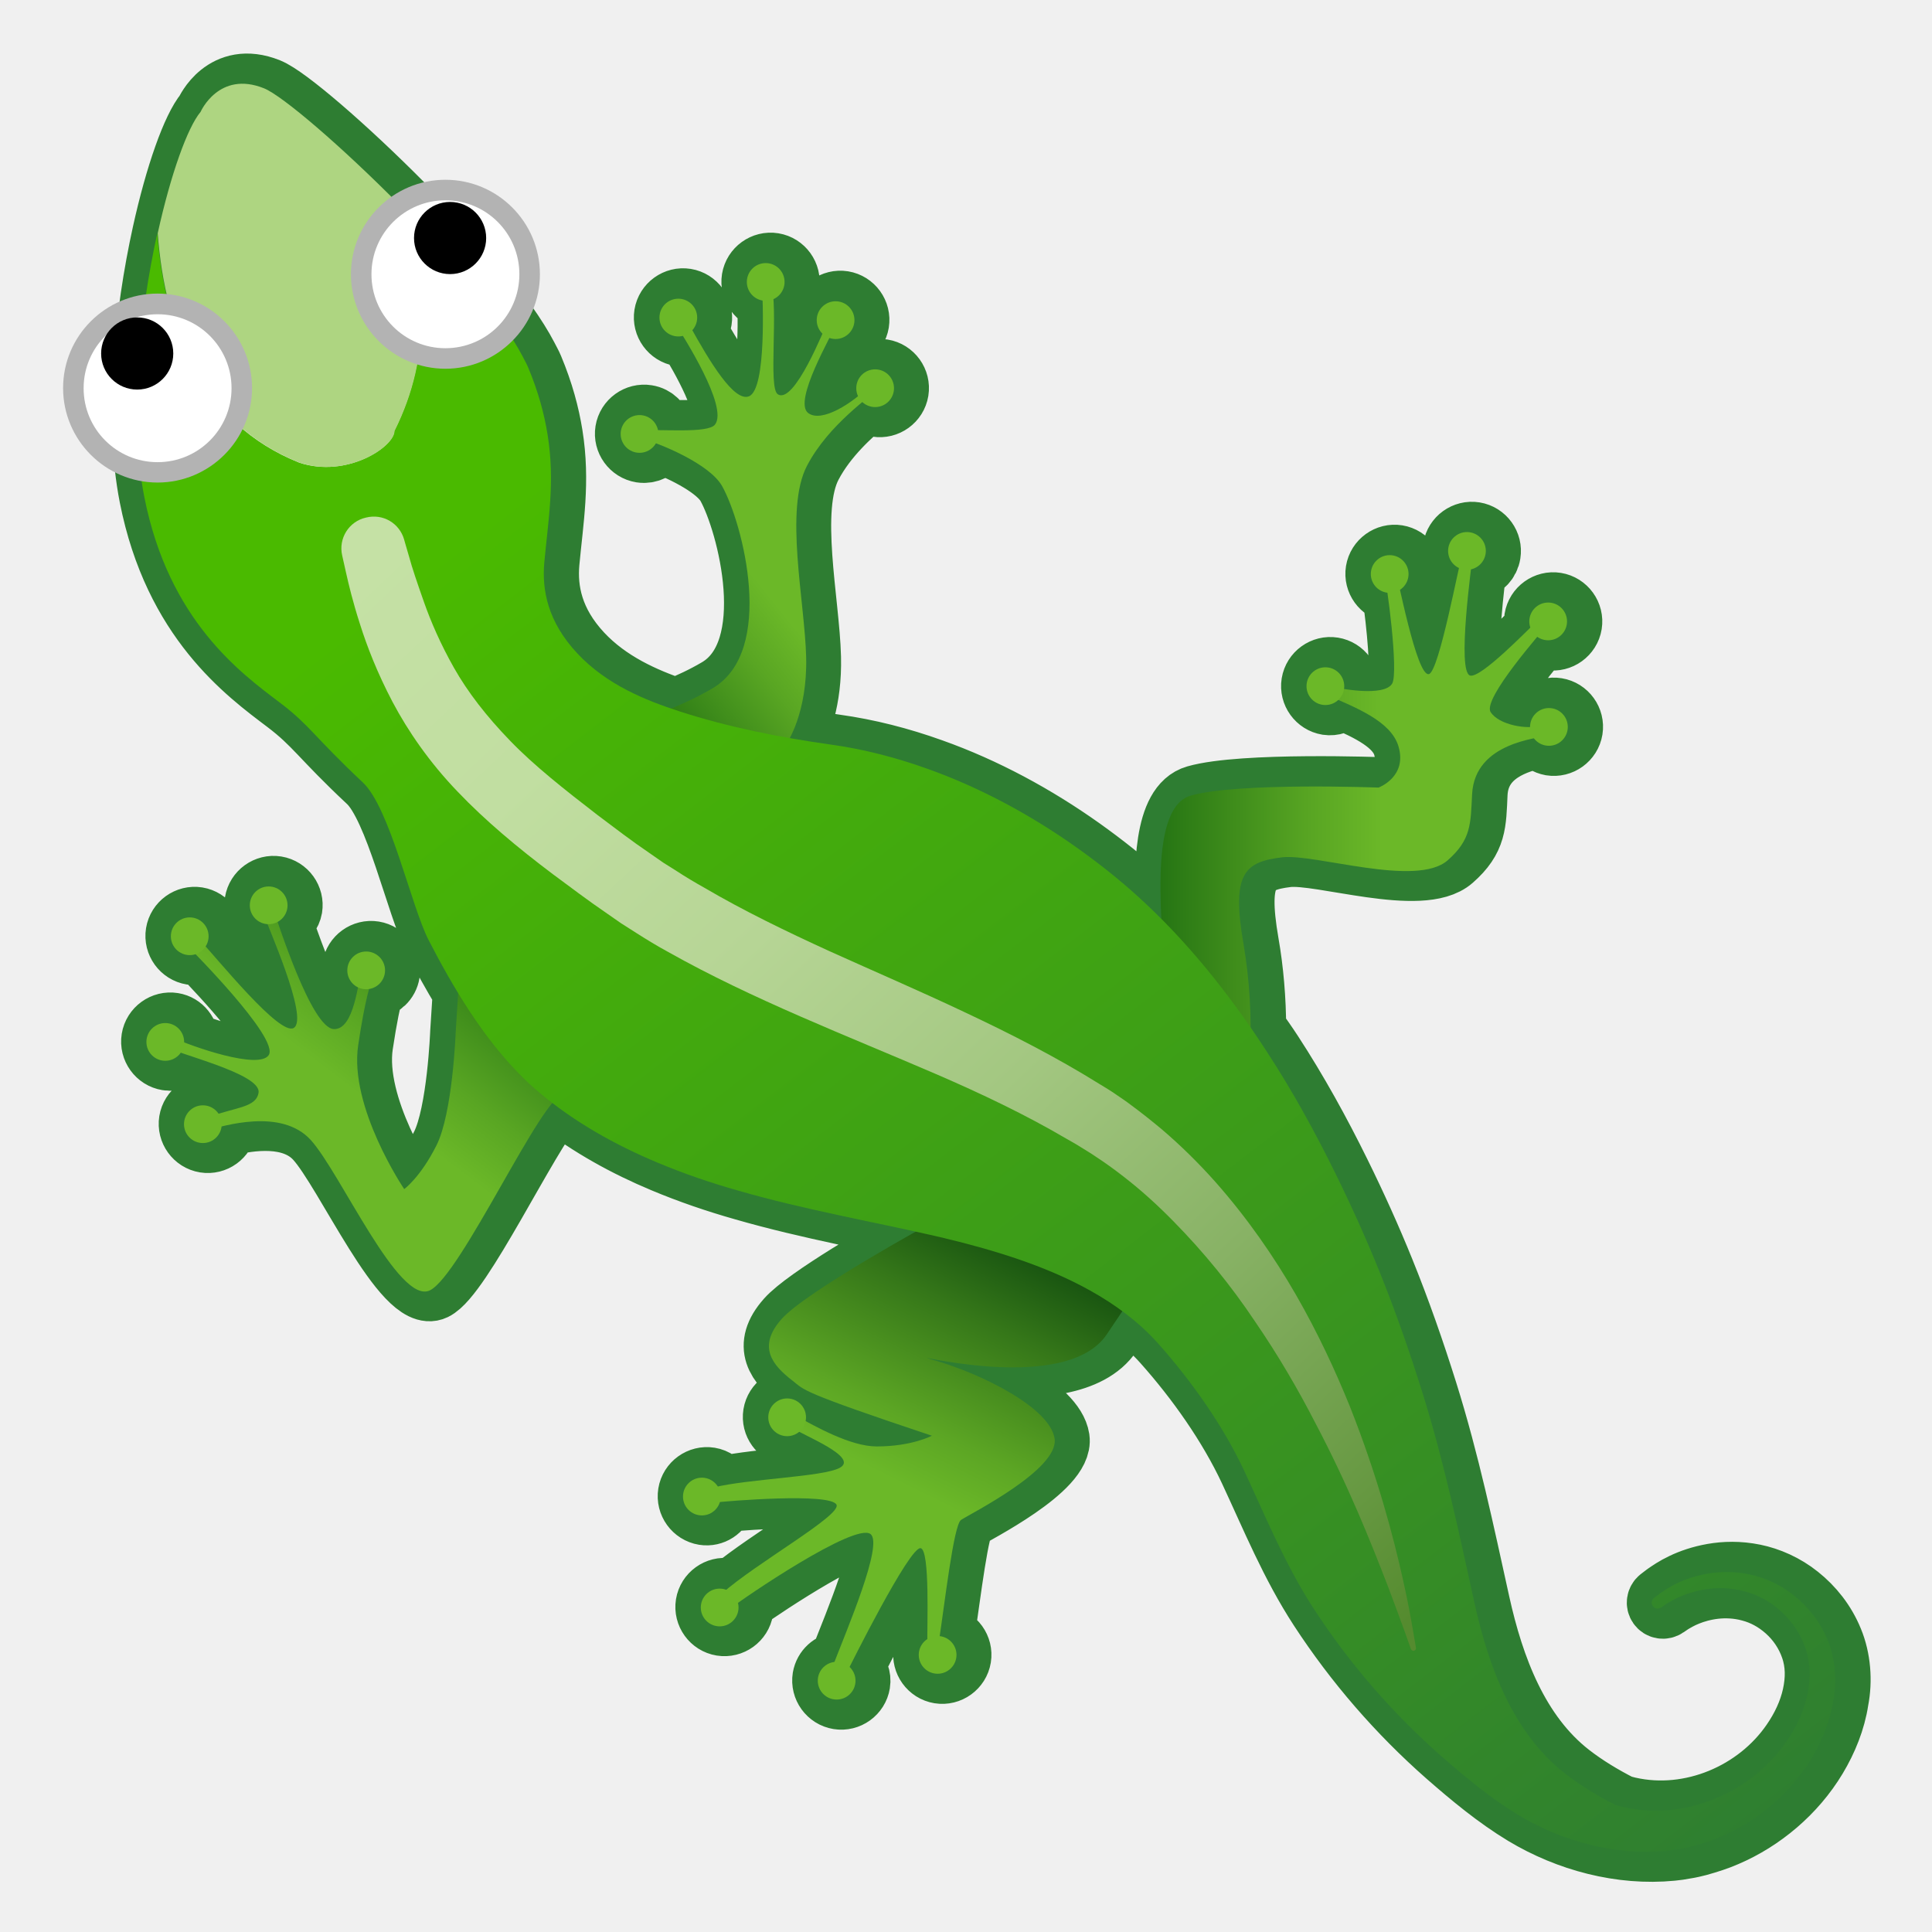
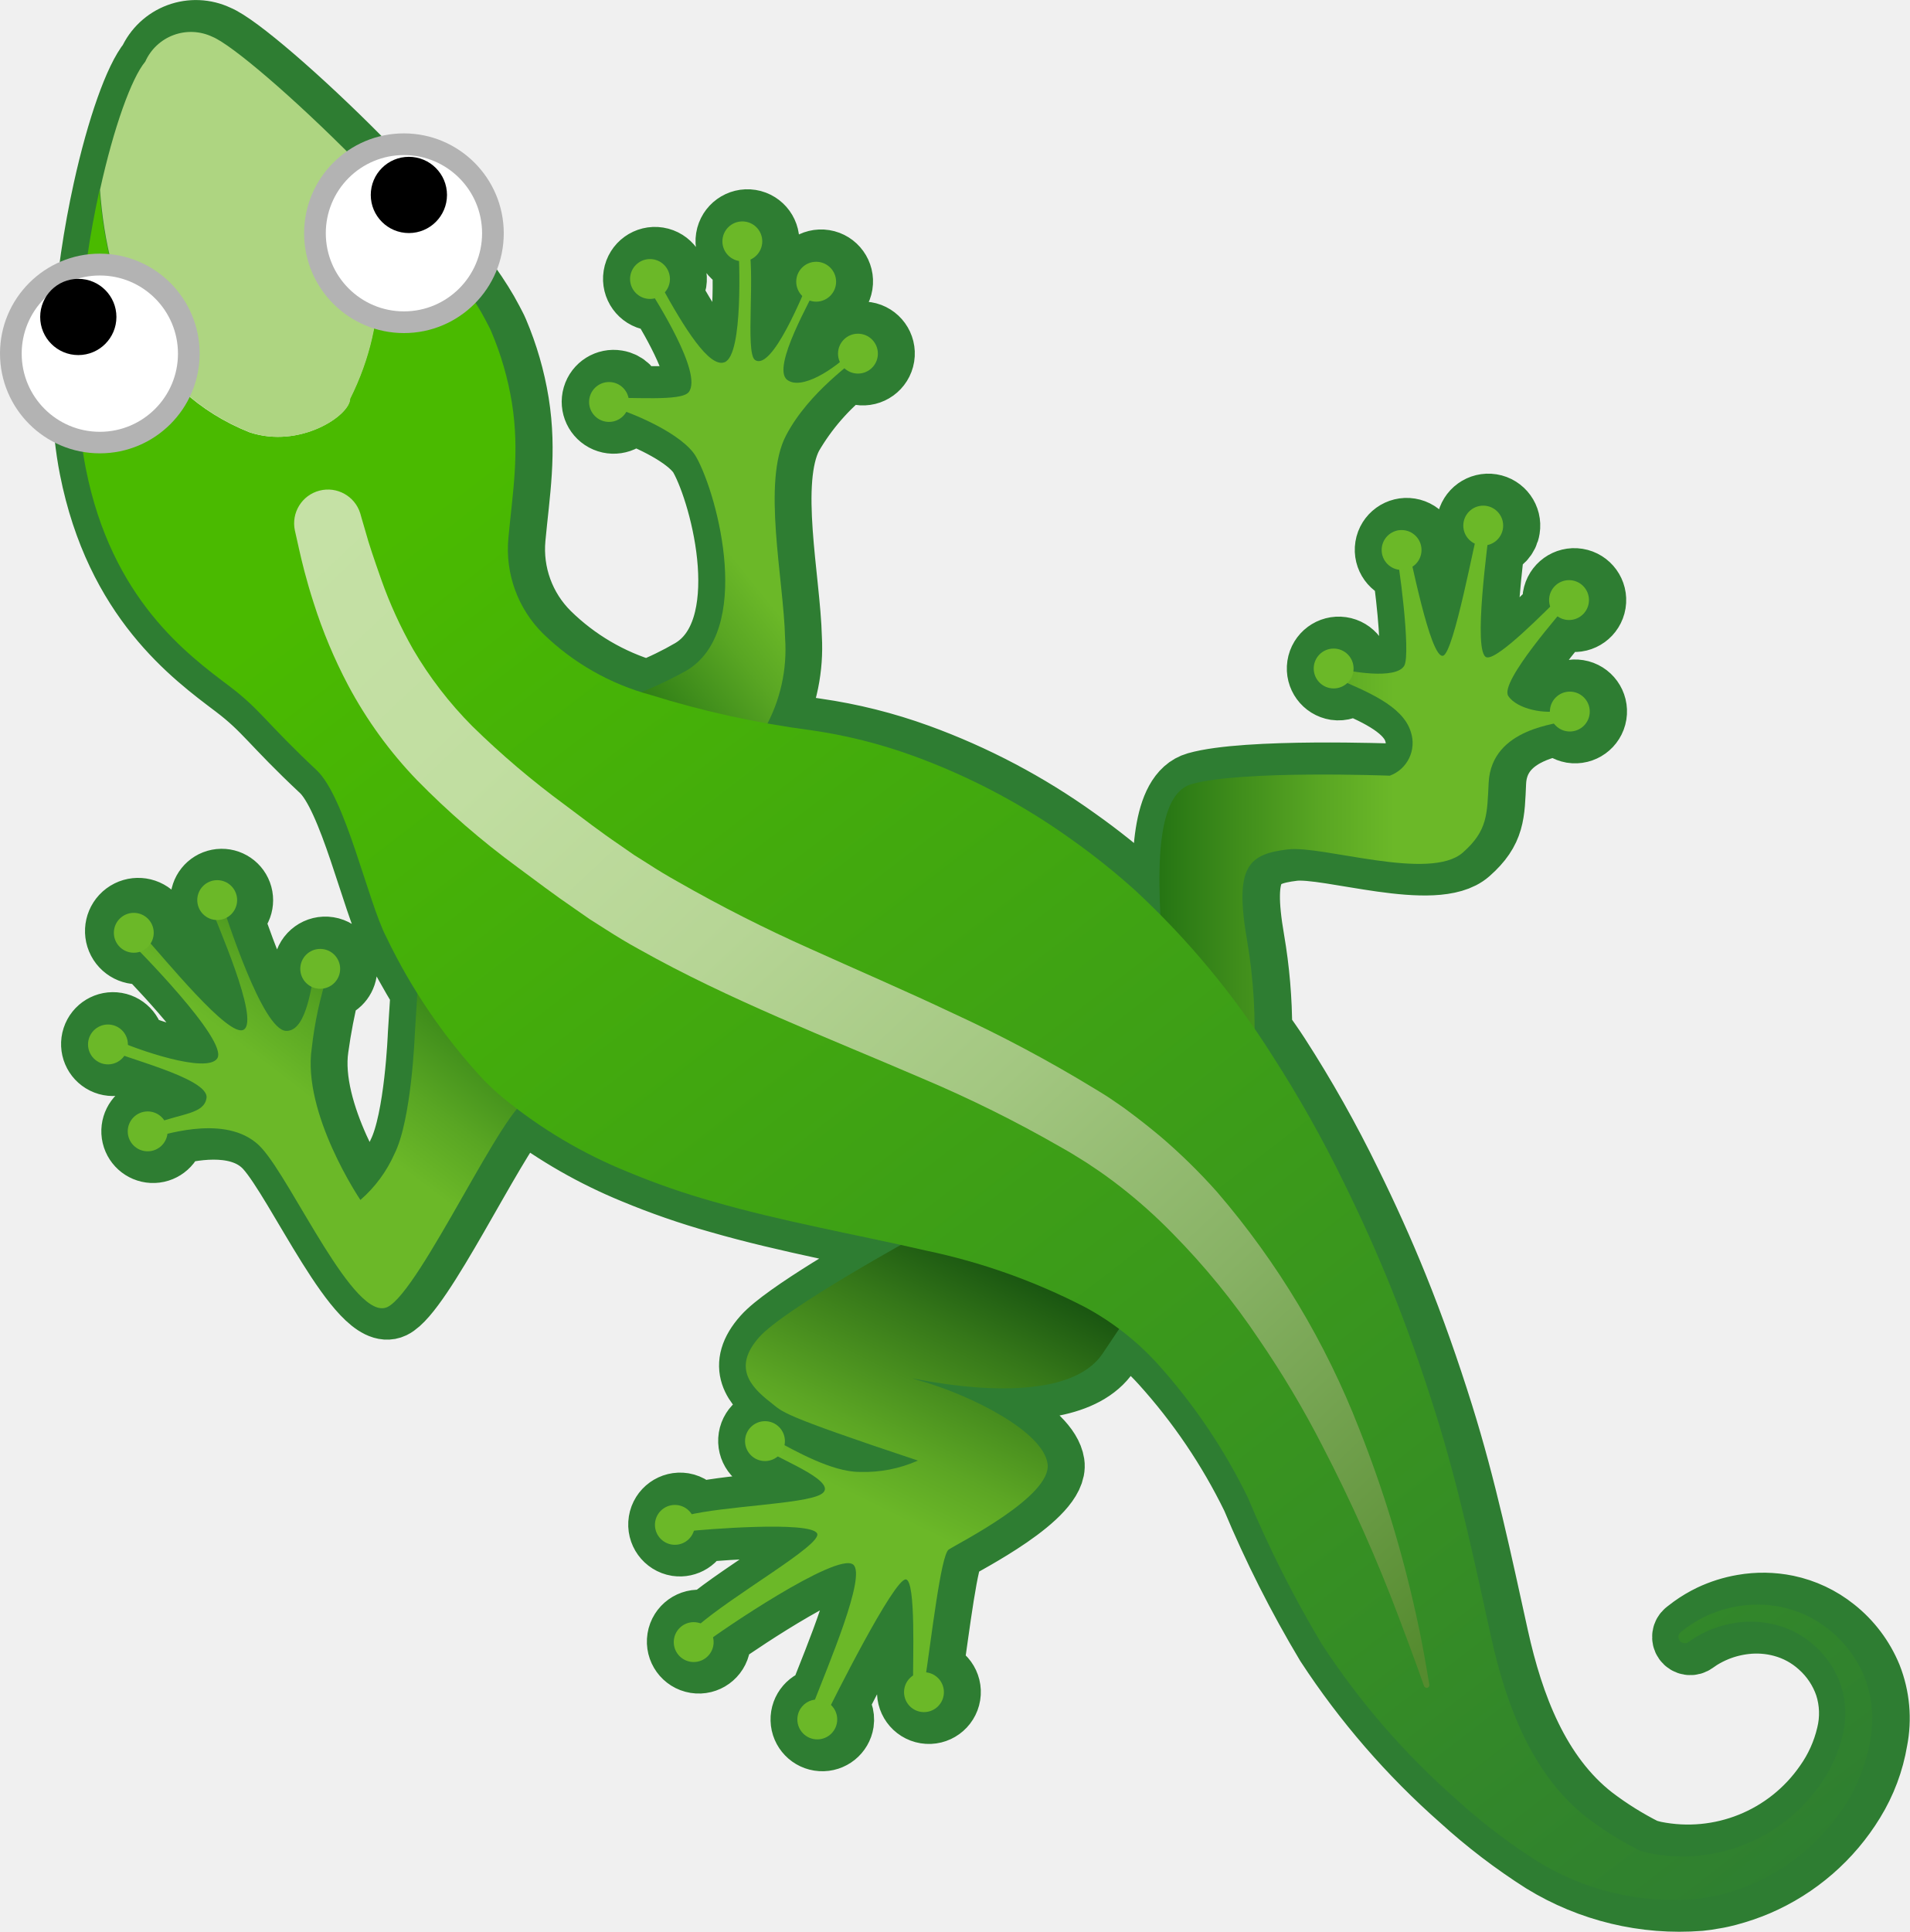
- <svg xmlns="http://www.w3.org/2000/svg" enable-background="new 0 0 128 128" viewBox="0 0 128 128">
-   <path d="m121.44 108.67c-0.5-1.23-1.31-2.23-2.24-2.97-0.92-0.74-1.99-1.2-2.97-1.4-1.03-0.21-1.95-0.18-2.76-0.04-0.8 0.14-1.48 0.38-2 0.63-0.53 0.25-0.9 0.51-1.16 0.69-0.25 0.19-0.38 0.29-0.38 0.29-0.16 0.13-0.2 0.36-0.08 0.53 0.12 0.18 0.37 0.23 0.57 0.09 0 0 0.12-0.08 0.35-0.24 0.24-0.14 0.58-0.35 1.06-0.54 0.47-0.19 1.08-0.37 1.78-0.45s1.52-0.05 2.32 0.17c0.85 0.22 1.66 0.65 2.39 1.3 0.72 0.64 1.32 1.5 1.65 2.48 0.34 0.99 0.35 2.03 0.11 3.12-0.24 1.08-0.72 2.1-1.38 3.06-2.33 3.4-6.71 5.25-10.76 4.34-0.19-0.04-0.38-0.1-0.57-0.15-1.17-0.6-2.29-1.27-3.32-2.07-3.44-2.68-5.07-7.05-6.01-11.3-1.05-4.76-2.01-9.35-3.47-14.01-0.85-2.71-1.79-5.4-2.86-8.04-0.87-2.15-1.85-4.32-2.91-6.47-1.34-2.72-2.82-5.41-4.49-7.97-0.35-0.54-0.73-1.07-1.1-1.6 0-1.89-0.17-3.87-0.48-5.63-0.81-4.68 0.1-5.41 2.56-5.71 2.18-0.26 8.91 2.02 10.97 0.2 1.57-1.38 1.53-2.42 1.62-4.38 0.13-2.69 2.72-3.41 4.07-3.7 0.19 0.25 0.47 0.43 0.8 0.49 0.68 0.11 1.33-0.36 1.44-1.04s-0.36-1.33-1.04-1.44-1.33 0.36-1.44 1.04c-0.01 0.07 0.01 0.13 0.01 0.2-0.96 0.02-2.18-0.33-2.61-0.98-0.44-0.68 1.85-3.5 3.08-4.98 0.15 0.1 0.32 0.18 0.51 0.22 0.68 0.11 1.33-0.36 1.44-1.04s-0.36-1.33-1.04-1.44-1.33 0.36-1.44 1.04c-0.03 0.22 0 0.42 0.07 0.61-1.14 1.13-3.37 3.31-3.98 3.18-0.73-0.16-0.22-4.84 0.05-7.04 0.48-0.11 0.87-0.5 0.95-1.02 0.11-0.68-0.36-1.33-1.04-1.44s-1.33 0.36-1.44 1.04c-0.09 0.57 0.23 1.09 0.73 1.32-0.49 2.21-1.44 6.9-1.99 7.03-0.59 0.15-1.42-3.36-1.93-5.59 0.28-0.19 0.5-0.48 0.55-0.84 0.11-0.68-0.36-1.33-1.04-1.44s-1.33 0.36-1.44 1.04 0.36 1.33 1.04 1.44h0.05c0.3 2.11 0.63 5.44 0.32 6-0.37 0.66-2.04 0.55-3.19 0.37 0.09-0.67-0.36-1.3-1.04-1.41s-1.33 0.36-1.44 1.04 0.36 1.33 1.04 1.44c0.4 0.06 0.77-0.08 1.04-0.34 1.69 0.74 3.55 1.61 3.99 3.07 0.61 2.03-1.32 2.74-1.32 2.74s-9.33-0.36-12.43 0.53c-2.11 0.6-2.12 4.87-1.96 8.21-0.5-0.5-0.99-1.02-1.51-1.49-1.26-1.15-2.63-2.23-4.06-3.25-3.04-2.16-6.41-3.99-9.93-5.24-2.09-0.75-4.23-1.3-6.39-1.6-0.89-0.13-1.8-0.27-2.72-0.43 0.36-0.67 1.15-2.48 1.08-5.35-0.09-3.7-1.46-9.8 0.06-12.69 1-1.91 2.66-3.37 3.68-4.23 0.17 0.16 0.38 0.28 0.63 0.32 0.68 0.11 1.33-0.36 1.44-1.04s-0.36-1.33-1.04-1.44-1.33 0.36-1.44 1.04c-0.04 0.26 0.02 0.5 0.13 0.72-1.12 0.91-2.61 1.68-3.32 1.12-0.8-0.62 0.64-3.47 1.42-4.99 0.06 0.02 0.12 0.06 0.19 0.07 0.68 0.11 1.33-0.36 1.44-1.04s-0.36-1.33-1.04-1.44-1.33 0.36-1.44 1.04c-0.07 0.42 0.1 0.81 0.39 1.09-0.71 1.61-2.11 4.59-2.97 4.04-0.54-0.35-0.13-4.05-0.29-6.33 0.37-0.17 0.66-0.49 0.73-0.92 0.11-0.68-0.36-1.33-1.04-1.44s-1.33 0.36-1.44 1.04 0.36 1.33 1.04 1.44c0.06 1.89 0.05 5.99-0.92 6.35-0.91 0.34-2.37-1.9-3.76-4.41 0.16-0.17 0.28-0.38 0.32-0.62 0.11-0.68-0.36-1.33-1.04-1.44s-1.33 0.36-1.44 1.04 0.36 1.33 1.04 1.44c0.17 0.03 0.34 0.02 0.5-0.02 0.85 1.4 2.89 4.88 2.13 5.87-0.35 0.46-2.24 0.39-3.79 0.37-0.1-0.5-0.49-0.91-1.02-0.99-0.68-0.11-1.33 0.36-1.44 1.04s0.36 1.33 1.04 1.44c0.53 0.08 1.03-0.18 1.28-0.62 1.64 0.62 3.78 1.71 4.41 2.86 1.36 2.45 3.57 10.91-0.64 13.38-0.9 0.53-1.84 0.97-2.74 1.33-2.08-0.71-4.42-1.74-6.21-3.65-1.95-2.09-2.34-4.18-2.18-6 0.26-2.81 0.72-5.37 0.22-8.48-0.22-1.36-0.6-2.81-1.29-4.46-0.09-0.22-0.23-0.46-0.35-0.7-1.42-2.74-4.79-6.62-8.2-10.07-3.85-3.89-7.75-7.23-8.97-7.72-2.99-1.2-4.2 1.56-4.2 1.56-0.87 1.04-1.98 4.14-2.84 8.04-1.18 5.35-1.89 12.22-0.86 17.46 1.62 8.21 6.4 11.68 9.02 13.66 1.94 1.47 2.29 2.29 5.45 5.25 1.81 1.69 3.21 8.21 4.37 10.46 0.59 1.15 1.23 2.31 1.93 3.46l-0.17 2.65s-0.2 5.34-1.27 7.47-2.14 2.9-2.14 2.9-3.66-5.41-3.05-9.52c0.28-1.87 0.53-3.01 0.72-3.74 0.53-0.08 0.97-0.47 1.06-1.03 0.11-0.68-0.36-1.33-1.04-1.44s-1.33 0.36-1.44 1.04c-0.09 0.55 0.21 1.07 0.69 1.3-0.23 1.18-0.63 2.81-1.61 2.78-1.24-0.04-2.98-4.9-3.73-7.1 0.34-0.18 0.6-0.49 0.67-0.89 0.11-0.68-0.36-1.33-1.04-1.44s-1.33 0.36-1.44 1.04 0.36 1.33 1.04 1.44c0.04 0.01 0.07-0.01 0.1 0 0.8 2 2.62 6.42 1.73 6.89-0.83 0.44-4.02-3.34-5.81-5.4 0.09-0.14 0.16-0.3 0.19-0.48 0.11-0.68-0.36-1.33-1.04-1.44s-1.33 0.36-1.44 1.04 0.36 1.33 1.04 1.44c0.2 0.03 0.39 0 0.58-0.06 1.44 1.48 5.46 5.77 4.83 6.69-0.55 0.81-3.68-0.11-5.59-0.85 0.01-0.61-0.41-1.16-1.03-1.26-0.68-0.11-1.33 0.36-1.44 1.04s0.36 1.33 1.04 1.44c0.49 0.08 0.95-0.15 1.22-0.53 1.84 0.63 5.29 1.65 5.14 2.64-0.13 0.89-1.24 0.96-2.64 1.4-0.19-0.28-0.48-0.48-0.83-0.54-0.68-0.11-1.33 0.36-1.44 1.04s0.36 1.33 1.04 1.44 1.33-0.36 1.44-1.04v-0.06c1.56-0.38 4.34-0.82 5.9 0.9 1.96 2.15 5.83 10.96 7.89 9.96 1.8-0.87 6.14-10.1 8.14-12.44 2.13 1.64 4.49 2.95 6.98 3.99 1.74 0.73 3.53 1.34 5.33 1.85 2.18 0.63 4.4 1.14 6.62 1.62 1.62 0.36 3.36 0.7 5.13 1.1-2.26 1.27-7.62 4.36-8.89 5.79-1.63 1.83-0.61 3.05 0.71 4.07 0.83 0.64 0.37 0.7 9.25 3.66 0 0-1.32 0.71-3.66 0.71-1.51 0-3.45-1-4.72-1.68 0-0.02 0.01-0.03 0.02-0.05 0.11-0.68-0.36-1.33-1.04-1.44s-1.33 0.36-1.44 1.04 0.36 1.33 1.04 1.44c0.37 0.06 0.73-0.06 1-0.29 1.28 0.66 3.83 1.79 2.7 2.4-1.07 0.57-5.65 0.71-8.09 1.24-0.19-0.3-0.48-0.52-0.85-0.58-0.68-0.11-1.33 0.36-1.44 1.04s0.36 1.33 1.04 1.44c0.62 0.1 1.19-0.29 1.37-0.87 1.59-0.15 7.39-0.57 7.76 0.17 0.34 0.67-4.9 3.63-7.32 5.65-0.08-0.03-0.15-0.07-0.24-0.09-0.68-0.11-1.33 0.36-1.44 1.04s0.36 1.33 1.04 1.44 1.33-0.36 1.44-1.04c0.03-0.17 0.02-0.34-0.02-0.49 1.65-1.18 7.87-5.3 8.79-4.56 0.82 0.65-1.35 5.78-2.41 8.49-0.54 0.06-1 0.46-1.1 1.03-0.11 0.68 0.36 1.33 1.04 1.44s1.33-0.36 1.44-1.04c0.07-0.42-0.1-0.81-0.39-1.09 0.94-1.89 4.07-7.99 4.71-7.89 0.59 0.09 0.45 4.46 0.45 6.03-0.29 0.19-0.5 0.48-0.56 0.84-0.11 0.68 0.36 1.33 1.04 1.44s1.33-0.36 1.44-1.04-0.36-1.33-1.04-1.44h-0.06c0.42-2.85 0.96-7.39 1.42-7.7 0.61-0.41 6.51-3.35 6.2-5.39-0.31-2.03-4.78-4.27-7.93-5.18s8.54 2.54 11.39-1.73c0.39-0.58 0.72-1.08 1.03-1.53 0.86 0.63 1.67 1.33 2.38 2.13 2.21 2.48 4.31 5.45 5.71 8.44 1.47 3.15 2.73 6.26 4.64 9.19 2.35 3.6 5.19 6.88 8.42 9.72 1.6 1.4 3.3 2.81 5.12 3.91 2.91 1.75 6.43 2.69 9.82 2.36 0.3-0.03 0.6-0.07 0.9-0.13l0.23-0.04 0.24-0.05 0.41-0.1c0.64-0.18 1.25-0.37 1.84-0.63 2.38-1.02 4.57-2.84 5.98-5.19 0.69-1.15 1.23-2.47 1.43-3.81 0.26-1.32 0.14-2.78-0.36-3.99z" fill="none" stroke="#2E7D32" stroke-linecap="round" stroke-linejoin="round" stroke-miterlimit="10" stroke-width="4" />
-   <linearGradient id="f" x1="40.148" x2="53.488" y1="45.052" y2="27.086" gradientTransform="matrix(.9678 .2516 -.2516 .9678 9.5619 -9.5258)" gradientUnits="userSpaceOnUse">
-     <stop stop-color="#13630F" offset="0" />
-     <stop stop-color="#2A7915" offset=".139" />
-     <stop stop-color="#59A623" offset=".457" />
-     <stop stop-color="#6BB828" offset=".616" />
-   </linearGradient>
-   <path d="m44.91 21.7c0.3 0.52 3.37 5.25 2.46 6.43-0.47 0.61-3.62 0.28-5.12 0.39-0.25 0.02-0.29 0.38-0.04 0.44 1.53 0.4 4.83 1.79 5.64 3.26 1.36 2.45 3.57 10.91-0.64 13.38-4.21 2.48-9.08 3-9.08 3l-0.87 3.76 7.16 1.13 7.73-4.29s1.35-1.96 1.26-5.66-1.46-9.8 0.06-12.69c1.46-2.79 4.33-4.63 4.55-5.01 0.22-0.37-0.2-0.51-0.41-0.28-1.08 1.12-3.18 2.49-4.07 1.8-1.01-0.78 1.59-5.18 1.85-5.87s-0.19-0.96-0.49-0.32-2.28 5.66-3.37 4.95c-0.65-0.42 0.07-5.64-0.46-7.48-0.29-1.02-0.61-0.18-0.58 0.36s0.33 6.82-0.88 7.26c-0.96 0.36-2.52-2.15-3.98-4.81-0.62-1.14-1.27-0.73-0.72 0.25z" fill="url(#f)" />
-   <linearGradient id="e" x1="32.072" x2="16.12" y1="58.506" y2="79.371" gradientUnits="userSpaceOnUse">
-     <stop stop-color="#13630F" offset="0" />
-     <stop stop-color="#2A7915" offset=".139" />
-     <stop stop-color="#59A623" offset=".457" />
-     <stop stop-color="#6BB828" offset=".616" />
-   </linearGradient>
-   <path d="m30.19 68.41s-0.2 5.34-1.27 7.47-2.14 2.9-2.14 2.9-3.66-5.41-3.05-9.52c0.45-3.06 0.83-4.17 1.03-4.74 0.19-0.58-0.57-0.8-0.8-0.19-0.24 0.61-0.47 3.9-1.84 3.85-1.5-0.05-3.76-7.24-4.06-8.08s-0.92-0.57-0.68 0.23 3.15 7.2 2.07 7.78c-0.94 0.5-4.91-4.43-6.45-6.11-0.47-0.52-1.3-0.18-0.54 0.71 0 0 6.1 6.09 5.34 7.2-0.66 0.96-5-0.53-6.56-1.25-0.51-0.24-0.95 0.15-0.32 0.64 0.63 0.5 6.4 1.81 6.21 3.09-0.15 0.99-1.52 0.96-3.17 1.58-1.07 0.4-1.18 1.15-0.2 0.9s4.87-1.5 6.83 0.66 5.83 10.96 7.89 9.96 7.46-12.96 8.84-12.98c0.94-0.01-6.73-10.5-6.73-10.5l-0.4 6.4z" fill="url(#e)" />
-   <linearGradient id="d" x1="73.64" x2="102.75" y1="56.643" y2="56.643" gradientUnits="userSpaceOnUse">
-     <stop stop-color="#13630F" offset="0" />
-     <stop stop-color="#2A7915" offset=".139" />
-     <stop stop-color="#59A623" offset=".457" />
-     <stop stop-color="#6BB828" offset=".616" />
-   </linearGradient>
-   <path d="m73.64 64.99s3.35 1.73 3.46-0.51c0.1-2.24-1.26-10.9 1.8-11.77 3.1-0.89 12.43-0.53 12.43-0.53s1.93-0.71 1.32-2.74c-0.5-1.67-2.84-2.56-4.67-3.37-0.4-0.18-0.55-0.82 0.08-0.63s3.67 0.75 4.18-0.16c0.42-0.76-0.33-6.61-0.6-7.62s0.47-1.11 0.71-0.3c0.25 0.81 1.51 7.51 2.32 7.3 0.68-0.17 2.01-7.43 2.25-8.12 0.25-0.69 0.71-0.54 0.66 0.1s-1.09 7.92-0.17 8.12c0.72 0.16 3.76-2.98 4.5-3.69s1.03-0.25 0.66 0.25c-0.37 0.49-4.38 4.98-3.81 5.86 0.54 0.84 2.39 1.18 3.32 0.89 0.93-0.3 0.64 0.45 0.3 0.66-0.34 0.22-4.67 0.39-4.85 3.89-0.1 1.96-0.05 3-1.62 4.38-2.07 1.82-8.79-0.46-10.97-0.2-2.46 0.3-3.37 1.03-2.56 5.71s0.7 10.86-1.23 12.89-2.54 1.8-2.54 1.8l-4.97-12.21z" fill="url(#d)" />
-   <linearGradient id="c" x1="66.259" x2="53.123" y1="81.19" y2="107.73" gradientUnits="userSpaceOnUse">
-     <stop stop-color="#134E0F" offset="0" />
-     <stop stop-color="#357719" offset=".21" />
-     <stop stop-color="#5CA624" offset=".48" />
-     <stop stop-color="#6BB828" offset=".616" />
-   </linearGradient>
-   <path d="m61.69 81.03s-8.29 4.53-9.91 6.36-0.61 3.05 0.71 4.07c0.83 0.64 0.37 0.7 9.25 3.66 0 0-1.32 0.71-3.66 0.71-1.75 0-4.09-1.35-5.27-1.98s-1.22 0.15-0.41 0.7 4.55 1.99 3.23 2.7c-1.11 0.6-6.02 0.72-8.37 1.3-1.48 0.37-0.73 1.09 0.07 1 0.81-0.1 7.69-0.67 8.09 0.14 0.35 0.7-5.35 3.88-7.61 5.9-1.37 1.22 0.07 1.4 0.7 0.89 0.63-0.52 8.15-5.66 9.17-4.84 0.85 0.68-1.56 6.29-2.55 8.86-0.55 1.44 0.59 1.11 0.89 0.48s4.24-8.52 4.97-8.41c0.64 0.1 0.42 5.24 0.45 6.37s0.63 0.71 0.73 0.06c0.42-2.76 1.01-7.97 1.5-8.3 0.61-0.41 6.51-3.35 6.2-5.39-0.3-2.03-4.78-4.27-7.93-5.18s8.54 2.54 11.39-1.73 3.35-4.88 3.35-4.88l-14.99-2.49z" fill="url(#c)" />
-   <circle cx="92.07" cy="38.03" r="1.25" fill="#6BB828" />
-   <circle cx="44.94" cy="21.04" r="1.25" fill="#6BB828" />
-   <circle cx="12.57" cy="62.03" r="1.25" fill="#6BB828" />
-   <circle cx="10.95" cy="69.03" r="1.25" fill="#6BB828" />
-   <circle cx="13.44" cy="74.48" r="1.25" fill="#6BB828" />
-   <circle cx="52.15" cy="93.9" r="1.25" fill="#6BB828" />
-   <circle cx="46.5" cy="99.15" r="1.25" fill="#6BB828" />
-   <circle cx="47.68" cy="106.5" r="1.25" fill="#6BB828" />
-   <circle cx="55.43" cy="111.35" r="1.25" fill="#6BB828" />
-   <circle cx="62.12" cy="109.64" r="1.25" fill="#6BB828" />
-   <circle cx="24.26" cy="64.29" r="1.25" fill="#6BB828" />
-   <circle cx="50.73" cy="18.68" r="1.25" fill="#6BB828" />
-   <circle cx="55.36" cy="21.21" r="1.25" fill="#6BB828" />
-   <circle cx="57.98" cy="25.72" r="1.25" fill="#6BB828" />
-   <circle cx="42.37" cy="28.75" r="1.25" fill="#6BB828" />
-   <circle cx="17.8" cy="59.98" r="1.25" fill="#6BB828" />
-   <circle cx="97.19" cy="36.5" r="1.25" fill="#6BB828" />
-   <circle cx="102.57" cy="41.17" r="1.25" fill="#6BB828" />
-   <circle cx="102.62" cy="48.16" r="1.25" fill="#6BB828" />
-   <circle cx="87.81" cy="45.46" r="1.25" fill="#6BB828" />
-   <linearGradient id="b" x1="9.805" x2="109.66" y1="1.423" y2="131.35" gradientUnits="userSpaceOnUse">
-     <stop stop-color="#4ABA00" offset=".24" />
-     <stop stop-color="#49B802" offset=".268" />
-     <stop stop-color="#2E7D32" offset="1" />
-   </linearGradient>
-   <path d="m121.09 108.67c-0.5-1.23-1.31-2.23-2.24-2.97-0.92-0.74-1.99-1.2-2.97-1.4-1.03-0.21-1.95-0.18-2.76-0.04-0.8 0.14-1.48 0.38-2 0.63-0.53 0.25-0.9 0.51-1.16 0.69-0.25 0.19-0.38 0.29-0.38 0.29-0.16 0.13-0.2 0.36-0.08 0.53 0.12 0.18 0.37 0.23 0.57 0.09 0 0 0.12-0.08 0.35-0.24 0.24-0.14 0.58-0.35 1.06-0.54 0.47-0.19 1.08-0.37 1.78-0.45s1.52-0.05 2.32 0.17c0.85 0.22 1.66 0.65 2.39 1.3 0.72 0.64 1.32 1.5 1.65 2.48 0.34 0.99 0.35 2.03 0.11 3.12-0.24 1.08-0.72 2.1-1.38 3.06-2.33 3.4-6.71 5.25-10.76 4.34-0.19-0.04-0.38-0.1-0.57-0.15-1.17-0.6-2.29-1.27-3.32-2.07-3.44-2.68-5.07-7.05-6.01-11.3-1.05-4.76-2.01-9.35-3.47-14.01-0.85-2.71-1.79-5.4-2.86-8.04-0.87-2.15-1.85-4.32-2.91-6.47-1.34-2.72-2.82-5.41-4.49-7.97-2.46-3.8-5.28-7.34-8.54-10.3-1.26-1.15-2.63-2.23-4.06-3.25-3.04-2.16-6.41-3.99-9.93-5.24-2.09-0.75-4.23-1.3-6.39-1.6-3.26-0.46-6.73-1.13-10.05-2.21-2.21-0.72-4.8-1.75-6.75-3.84s-2.34-4.18-2.18-6c0.26-2.81 0.72-5.37 0.22-8.48-0.22-1.36-0.6-2.81-1.29-4.46-0.09-0.22-0.23-0.46-0.35-0.7-1.42-2.74-4.79-6.62-8.2-10.07 1.81 4.83 2.21 9.9-0.32 14.98 0 1.05-3.15 3.15-6.3 2.1-6.42-2.57-8.91-8.68-9.4-15.19-1.18 5.35-1.89 12.22-0.86 17.46 1.62 8.21 6.4 11.68 9.02 13.66 1.94 1.47 2.29 2.29 5.45 5.25 1.81 1.69 3.21 8.21 4.37 10.46 1.62 3.14 3.6 6.47 6.16 9.02 0.38 0.38 0.77 0.74 1.18 1.08 2.33 1.96 5.01 3.46 7.83 4.64 1.74 0.73 3.53 1.34 5.33 1.85 2.18 0.63 4.4 1.14 6.62 1.62 2.1 0.46 4.39 0.91 6.71 1.45 3.46 0.82 6.98 1.87 9.99 3.55 1.69 0.94 3.23 2.08 4.5 3.5 2.21 2.48 4.31 5.45 5.71 8.44 1.47 3.15 2.73 6.26 4.64 9.19 2.35 3.6 5.19 6.88 8.42 9.72 1.6 1.4 3.3 2.81 5.12 3.91 2.91 1.75 6.43 2.69 9.82 2.36 0.3-0.03 0.6-0.07 0.9-0.13l0.23-0.04 0.24-0.05 0.41-0.1c0.64-0.18 1.25-0.37 1.84-0.63 2.38-1.02 4.57-2.84 5.98-5.19 0.69-1.15 1.23-2.47 1.43-3.81 0.25-1.33 0.13-2.79-0.37-4z" fill="url(#b)" />
-   <path d="m19.84 30.65c3.15 1.05 6.3-1.05 6.3-2.1 2.54-5.07 2.13-10.14 0.32-14.98-3.85-3.89-7.75-7.23-8.97-7.72-2.99-1.2-4.2 1.56-4.2 1.56-0.87 1.04-1.98 4.14-2.84 8.04 0.48 6.53 2.97 12.63 9.39 15.2z" fill="#AED581" />
-   <path d="m10.44 31.3c-3.08 0-5.58-2.5-5.58-5.58s2.5-5.58 5.58-5.58 5.58 2.5 5.58 5.58c0.01 3.08-2.5 5.58-5.58 5.58z" fill="#fff" />
-   <path d="m10.44 20.82c2.71 0 4.9 2.19 4.9 4.9s-2.19 4.9-4.9 4.9-4.9-2.19-4.9-4.9 2.2-4.9 4.9-4.9m0-1.37c-3.45 0-6.26 2.81-6.26 6.26s2.81 6.26 6.26 6.26 6.26-2.81 6.26-6.26-2.8-6.26-6.26-6.26z" fill="#B3B3B3" />
-   <circle cx="9.09" cy="23.42" r="2.39" />
-   <path d="m29.52 23.75c-3.08 0-5.58-2.5-5.58-5.58s2.5-5.58 5.58-5.58 5.58 2.5 5.58 5.58-2.51 5.58-5.58 5.58z" fill="#fff" />
-   <path d="m29.51 13.27c2.71 0 4.9 2.19 4.9 4.9s-2.19 4.9-4.9 4.9-4.9-2.19-4.9-4.9 2.2-4.9 4.9-4.9m0-1.36c-3.45 0-6.26 2.81-6.26 6.26s2.81 6.26 6.26 6.26 6.26-2.81 6.26-6.26-2.8-6.26-6.26-6.26z" fill="#B3B3B3" />
-   <circle cx="29.82" cy="15.77" r="2.39" />
-   <linearGradient id="a" x1="25.186" x2="94.459" y1="33.245" y2="106.72" gradientUnits="userSpaceOnUse">
-     <stop stop-color="#C5E1A5" offset=".017" />
-     <stop stop-color="#C1DEA1" offset=".198" />
-     <stop stop-color="#B6D595" offset=".379" />
-     <stop stop-color="#A3C781" offset=".559" />
-     <stop stop-color="#88B265" offset=".739" />
-     <stop stop-color="#669841" offset=".918" />
-     <stop stop-color="#558B2F" offset=".997" />
-   </linearGradient>
-   <path d="m26.77 35.73s0.11 0.4 0.33 1.14c0.21 0.78 0.54 1.74 0.99 3.02s1.09 2.77 1.99 4.36 2.14 3.2 3.72 4.83c1.58 1.64 3.6 3.23 5.79 4.92 1.09 0.82 2.29 1.74 3.43 2.51l0.92 0.64 0.89 0.56c0.58 0.38 1.2 0.75 1.86 1.12 2.56 1.5 5.36 2.86 8.27 4.19 2.92 1.32 5.95 2.62 8.97 4.05 3.02 1.42 6.04 2.96 8.9 4.74l0.54 0.33 0.3 0.19 0.25 0.17c0.34 0.24 0.65 0.43 1.01 0.71 0.72 0.53 1.38 1.06 2.03 1.6 1.28 1.09 2.46 2.26 3.54 3.47 4.31 4.87 7.03 10.22 8.92 14.87 1.86 4.68 2.91 8.72 3.54 11.55 0.32 1.42 0.52 2.54 0.65 3.3 0.13 0.77 0.2 1.17 0.2 1.17 0.02 0.09-0.05 0.18-0.14 0.2-0.08 0.01-0.16-0.04-0.19-0.11 0 0-0.54-1.56-1.56-4.25-1.04-2.68-2.54-6.5-4.81-10.8-1.11-2.16-2.43-4.43-3.99-6.7-1.53-2.29-3.34-4.53-5.4-6.62-1.03-1.05-2.13-2.05-3.31-2.96-0.59-0.46-1.2-0.9-1.8-1.29-0.28-0.2-0.66-0.42-0.99-0.63l-0.26-0.16-0.22-0.13-0.51-0.29c-2.69-1.58-5.59-2.96-8.57-4.25-5.96-2.57-12.2-4.96-17.81-8.12-0.7-0.38-1.39-0.8-2.08-1.24l-1.02-0.65-0.92-0.64c-1.32-0.9-2.43-1.75-3.61-2.62-2.31-1.74-4.46-3.53-6.3-5.46-1.85-1.92-3.29-4.01-4.31-5.94-1.02-1.94-1.7-3.7-2.16-5.16-0.47-1.45-0.76-2.67-0.92-3.39-0.17-0.75-0.26-1.16-0.26-1.16-0.26-1.13 0.45-2.26 1.58-2.51 1.13-0.28 2.21 0.38 2.52 1.44z" fill="url(#a)" />
+ <svg xmlns="http://www.w3.org/2000/svg" xmlns:xlink="http://www.w3.org/1999/xlink" id="Layer_1" data-name="Layer 1" viewBox="0 0 119.753 121.128">
+   <defs>
+     <style>.cls-1{fill:none;stroke:#2e7d32;stroke-linecap:round;stroke-linejoin:round;stroke-width:4px;}.cls-2{fill:url(#linear-gradient);}.cls-3{fill:url(#linear-gradient-2);}.cls-4{fill:url(#linear-gradient-3);}.cls-5{fill:url(#linear-gradient-4);}.cls-6{fill:#6bb828;}.cls-7{fill:url(#linear-gradient-5);}.cls-8{fill:#aed581;}.cls-9{fill:#fff;}.cls-10{fill:#b3b3b3;}.cls-11{fill:url(#linear-gradient-6);}</style>
+     <linearGradient id="linear-gradient" x1="122.482" y1="152.942" x2="135.822" y2="170.908" gradientTransform="matrix(0.9678, 0.2516, 0.2516, -0.9678, -119.939, 161.3734)" gradientUnits="userSpaceOnUse">
+       <stop offset="0" stop-color="#13630f" />
+       <stop offset="0.139" stop-color="#2a7915" />
+       <stop offset="0.457" stop-color="#59a623" />
+       <stop offset="0.616" stop-color="#6bb828" />
+     </linearGradient>
+     <linearGradient id="linear-gradient-2" x1="32.084" y1="69.375" x2="16.132" y2="48.51" gradientTransform="matrix(1, 0, 0, -1, 0, 127.8898)" xlink:href="#linear-gradient" />
+     <linearGradient id="linear-gradient-3" x1="73.64" y1="71.242" x2="102.731" y2="71.242" gradientTransform="matrix(1, 0, 0, -1, 0, 127.8898)" xlink:href="#linear-gradient" />
+     <linearGradient id="linear-gradient-4" x1="66.255" y1="46.702" x2="53.119" y2="20.162" gradientTransform="matrix(1, 0, 0, -1, 0, 127.8898)" gradientUnits="userSpaceOnUse">
+       <stop offset="0" stop-color="#134e0f" />
+       <stop offset="0.21" stop-color="#357719" />
+       <stop offset="0.48" stop-color="#5ca624" />
+       <stop offset="0.616" stop-color="#6bb828" />
+     </linearGradient>
+     <linearGradient id="linear-gradient-5" x1="9.799" y1="126.462" x2="109.654" y2="-3.465" gradientTransform="matrix(1, 0, 0, -1, 0, 127.8898)" gradientUnits="userSpaceOnUse">
+       <stop offset="0.24" stop-color="#4aba00" />
+       <stop offset="0.268" stop-color="#49b802" />
+       <stop offset="1" stop-color="#2e7d32" />
+     </linearGradient>
+     <linearGradient id="linear-gradient-6" x1="25.159" y1="94.62" x2="94.432" y2="21.145" gradientTransform="matrix(1, 0, 0, -1, 0, 127.8898)" gradientUnits="userSpaceOnUse">
+       <stop offset="0.017" stop-color="#c5e1a5" />
+       <stop offset="0.198" stop-color="#c1dea1" />
+       <stop offset="0.379" stop-color="#b6d595" />
+       <stop offset="0.559" stop-color="#a3c781" />
+       <stop offset="0.739" stop-color="#88b265" />
+       <stop offset="0.918" stop-color="#669841" />
+       <stop offset="0.997" stop-color="#558b2f" />
+     </linearGradient>
+   </defs>
+   <path class="cls-1" d="M121.44,108.67a7.341,7.341,0,0,0-2.24-2.97,7.076,7.076,0,0,0-2.97-1.4,7.362,7.362,0,0,0-2.76-.04,7.735,7.735,0,0,0-2,.63,7.641,7.641,0,0,0-1.16.69c-.25.19-.38.29-.38.29a.392.392,0,0,0-.08.53.399.399,0,0,0,.57.09s.12-.08.35-.24a7.176,7.176,0,0,1,1.06-.54,6.88,6.88,0,0,1,1.78-.45,6.225,6.225,0,0,1,2.32.17,5.748,5.748,0,0,1,2.39,1.3,5.86,5.86,0,0,1,1.65,2.48,5.678,5.678,0,0,1,.11,3.12,8.77,8.77,0,0,1-1.38,3.06,10.54,10.54,0,0,1-10.76,4.34c-.19-.04-.38-.1-.57-.15a20.974,20.974,0,0,1-3.32-2.07c-3.44-2.68-5.07-7.05-6.01-11.3-1.05-4.76-2.01-9.35-3.47-14.01-.85-2.71-1.79-5.4-2.86-8.04-.87-2.15-1.85-4.32-2.91-6.47a76.27,76.27,0,0,0-4.49-7.97c-.35-.54-.73-1.07-1.1-1.6a33.319,33.319,0,0,0-.48-5.63c-.81-4.68.1-5.41,2.56-5.71,2.18-.26,8.91,2.02,10.97.2,1.57-1.38,1.53-2.42,1.62-4.38.13-2.69,2.72-3.41,4.07-3.7a1.291,1.291,0,0,0,.8.49,1.256,1.256,0,1,0-1.04-1.44,1.34,1.34,0,0,0,.01.2,3.323,3.323,0,0,1-2.61-.98c-.44-.68,1.85-3.5,3.08-4.98a1.463,1.463,0,0,0,.51.22,1.256,1.256,0,1,0-1.04-1.44,1.241,1.241,0,0,0,.07.61c-1.14,1.13-3.37,3.31-3.98,3.18-.73-.16-.22-4.84.05-7.04a1.239,1.239,0,0,0,.95-1.02,1.256,1.256,0,1,0-2.48-.4A1.242,1.242,0,0,0,97,37.62c-.49,2.21-1.44,6.9-1.99,7.03-.59.15-1.42-3.36-1.93-5.59a1.23,1.23,0,0,0,.55-.84,1.256,1.256,0,1,0-1.44,1.04h.05c.3,2.11.63,5.44.32,6-.37.66-2.04.55-3.19.37a1.254,1.254,0,1,0-1.44,1.07,1.223,1.223,0,0,0,1.04-.34c1.69.74,3.55,1.61,3.99,3.07a2.183,2.183,0,0,1-1.32,2.74s-9.33-.36-12.43.53c-2.11.6-2.12,4.87-1.96,8.21-.5-.5-.99-1.02-1.51-1.49a43.437,43.437,0,0,0-4.06-3.25,41.036,41.036,0,0,0-9.93-5.24,31.977,31.977,0,0,0-6.39-1.6c-.89-.13-1.8-.27-2.72-.43a10.838,10.838,0,0,0,1.08-5.35c-.09-3.7-1.46-9.8.06-12.69a14.852,14.852,0,0,1,3.68-4.23,1.189,1.189,0,0,0,.63.32,1.256,1.256,0,1,0-1.04-1.44,1.182,1.182,0,0,0,.13.72c-1.12.91-2.61,1.68-3.32,1.12-.8-.62.64-3.47,1.42-4.99a1.066,1.066,0,0,0,.19.07,1.256,1.256,0,1,0-1.04-1.44,1.229,1.229,0,0,0,.39,1.09c-.71,1.61-2.11,4.59-2.97,4.04-.54-.35-.13-4.05-.29-6.33a1.233,1.233,0,0,0,.73-.92,1.256,1.256,0,1,0-1.44,1.04c.06,1.89.05,5.99-.92,6.35-.91.34-2.37-1.9-3.76-4.41a1.195,1.195,0,0,0,.32-.62,1.256,1.256,0,1,0-1.44,1.04,1.199,1.199,0,0,0,.5-.02c.85,1.4,2.89,4.88,2.13,5.87-.35.46-2.24.39-3.79.37a1.233,1.233,0,0,0-1.02-.99,1.256,1.256,0,1,0,.88,1.86c1.64.62,3.78,1.71,4.41,2.86,1.36,2.45,3.57,10.91-.64,13.38a20.24,20.24,0,0,1-2.74,1.33,14.841,14.841,0,0,1-6.21-3.65,7.453,7.453,0,0,1-2.18-6c.26-2.81.72-5.37.22-8.48a19.357,19.357,0,0,0-1.29-4.46c-.09-.22-.23-.46-.35-.7-1.42-2.74-4.79-6.62-8.2-10.07-3.85-3.89-7.75-7.23-8.97-7.72a3.133,3.133,0,0,0-4.2,1.56c-.87,1.04-1.98,4.14-2.84,8.04C9.58,20.8,8.87,27.67,9.9,32.91c1.62,8.21,6.4,11.68,9.02,13.66,1.94,1.47,2.29,2.29,5.45,5.25,1.81,1.69,3.21,8.21,4.37,10.46.59,1.15,1.23,2.31,1.93,3.46l-.17,2.65s-.2,5.34-1.27,7.47a8.284,8.284,0,0,1-2.14,2.9s-3.66-5.41-3.05-9.52a36.158,36.158,0,0,1,.72-3.74,1.241,1.241,0,0,0,1.06-1.03,1.256,1.256,0,0,0-2.48-.4,1.227,1.227,0,0,0,.69,1.3c-.23,1.18-.63,2.81-1.61,2.78-1.24-.04-2.98-4.9-3.73-7.1a1.224,1.224,0,1,0-.77.15c.04.01.07-.01.1,0,.8,2,2.62,6.42,1.73,6.89-.83.44-4.02-3.34-5.81-5.4a1.336,1.336,0,1,0-.67.5c1.44,1.48,5.46,5.77,4.83,6.69-.55.81-3.68-.11-5.59-.85a1.241,1.241,0,0,0-1.03-1.26,1.256,1.256,0,1,0,.82,1.95c1.84.63,5.29,1.65,5.14,2.64-.13.89-1.24.96-2.64,1.4a1.245,1.245,0,1,0,.21.9V74.6c1.56-.38,4.34-.82,5.9.9,1.96,2.15,5.83,10.96,7.89,9.96,1.8-.87,6.14-10.1,8.14-12.44a30.932,30.932,0,0,0,6.98,3.99,46.682,46.682,0,0,0,5.33,1.85c2.18.63,4.4,1.14,6.62,1.62,1.62.36,3.36.7,5.13,1.1-2.26,1.27-7.62,4.36-8.89,5.79-1.63,1.83-.61,3.05.71,4.07.83.64.37.7,9.25,3.66a8.305,8.305,0,0,1-3.66.71c-1.51,0-3.45-1-4.72-1.68,0-.02.01-.03.02-.05a1.256,1.256,0,1,0-1.44,1.04,1.237,1.237,0,0,0,1-.29c1.28.66,3.83,1.79,2.7,2.4-1.07.57-5.65.71-8.09,1.24a1.234,1.234,0,0,0-.85-.58,1.256,1.256,0,0,0-.4,2.48A1.236,1.236,0,0,0,48,99.5c1.59-.15,7.39-.57,7.76.17.34.67-4.9,3.63-7.32,5.65a1.704,1.704,0,0,0-.24-.09,1.256,1.256,0,1,0,1.04,1.44,1.145,1.145,0,0,0-.02-.49c1.65-1.18,7.87-5.3,8.79-4.56.82.65-1.35,5.78-2.41,8.49a1.248,1.248,0,1,0,1.38,1.43,1.229,1.229,0,0,0-.39-1.09c.94-1.89,4.07-7.99,4.71-7.89.59.09.45,4.46.45,6.03a1.243,1.243,0,0,0-.56.84,1.256,1.256,0,1,0,1.44-1.04h-.06c.42-2.85.96-7.39,1.42-7.7.61-.41,6.51-3.35,6.2-5.39-.31-2.03-4.78-4.27-7.93-5.18s8.54,2.54,11.39-1.73c.39-.58.72-1.08,1.03-1.53a15.042,15.042,0,0,1,2.38,2.13,36.36,36.36,0,0,1,5.71,8.44,71.908,71.908,0,0,0,4.64,9.19,47.627,47.627,0,0,0,8.42,9.72,37.264,37.264,0,0,0,5.12,3.91,16.329,16.329,0,0,0,9.82,2.36c.3-.03.6-.07.9-.13l.23-.04.24-.05.41-.1a13.738,13.738,0,0,0,1.84-.63,13.047,13.047,0,0,0,5.98-5.19,10.603,10.603,0,0,0,1.43-3.81,7.12,7.12,0,0,0-.36-3.99Z" transform="translate(-4.18 -3.5477)" />
+   <path class="cls-2" d="M44.91,21.7c.3.52,3.37,5.25,2.46,6.43-.47.61-3.62.28-5.12.39a.224.224,0,0,0-.04.44c1.53.4,4.83,1.79,5.64,3.26,1.36,2.45,3.57,10.91-.64,13.38a25.6,25.6,0,0,1-9.08,3l-.87,3.76,7.16,1.13,7.73-4.29a10.112,10.112,0,0,0,1.26-5.66c-.09-3.7-1.46-9.8.06-12.69,1.46-2.79,4.33-4.63,4.55-5.01.22-.37-.2-.51-.41-.28-1.08,1.12-3.18,2.49-4.07,1.8-1.01-.78,1.59-5.18,1.85-5.87s-.19-.96-.49-.32-2.28,5.66-3.37,4.95c-.65-.42.07-5.64-.46-7.48-.29-1.02-.61-.18-.58.36s.33,6.82-.88,7.26c-.96.36-2.52-2.15-3.98-4.81C45.01,20.31,44.36,20.72,44.91,21.7Z" transform="translate(-4.18 -3.5477)" />
+   <path class="cls-3" d="M30.19,68.41s-.2,5.34-1.27,7.47a8.284,8.284,0,0,1-2.14,2.9s-3.66-5.41-3.05-9.52a23.57,23.57,0,0,1,1.03-4.74c.19-.58-.57-.8-.8-.19-.24.61-.47,3.9-1.84,3.85-1.5-.05-3.76-7.24-4.06-8.08s-.92-.57-.68.23,3.15,7.2,2.07,7.78c-.94.5-4.91-4.43-6.45-6.11-.47-.52-1.3-.18-.54.71,0,0,6.1,6.09,5.34,7.2-.66.96-5-.53-6.56-1.25-.51-.24-.95.15-.32.64.63.5,6.4,1.81,6.21,3.09-.15.99-1.52.96-3.17,1.58-1.07.4-1.18,1.15-.2.9s4.87-1.5,6.83.66,5.83,10.96,7.89,9.96,7.46-12.96,8.84-12.98c.94-.01-6.73-10.5-6.73-10.5Z" transform="translate(-4.18 -3.5477)" />
+   <path class="cls-4" d="M73.64,64.99s3.35,1.73,3.46-.51c.1-2.24-1.26-10.9,1.8-11.77,3.1-.89,12.43-.53,12.43-.53a2.183,2.183,0,0,0,1.32-2.74c-.5-1.67-2.84-2.56-4.67-3.37-.4-.18-.55-.82.08-.63s3.67.75,4.18-.16c.42-.76-.33-6.61-.6-7.62s.47-1.11.71-.3c.25.81,1.51,7.51,2.32,7.3.68-.17,2.01-7.43,2.25-8.12.25-.69.71-.54.66.1s-1.09,7.92-.17,8.12c.72.16,3.76-2.98,4.5-3.69s1.03-.25.66.25c-.37.49-4.38,4.98-3.81,5.86.54.84,2.39,1.18,3.32.89.93-.3.64.45.3.66-.34.22-4.67.39-4.85,3.89-.1,1.96-.05,3-1.62,4.38-2.07,1.82-8.79-.46-10.97-.2-2.46.3-3.37,1.03-2.56,5.71s.7,10.86-1.23,12.89-2.54,1.8-2.54,1.8L73.64,64.99Z" transform="translate(-4.18 -3.5477)" />
+   <path class="cls-5" d="M61.69,81.03s-8.29,4.53-9.91,6.36-.61,3.05.71,4.07c.83.64.37.7,9.25,3.66a8.305,8.305,0,0,1-3.66.71c-1.75,0-4.09-1.35-5.27-1.98s-1.22.15-.41.7,4.55,1.99,3.23,2.7c-1.11.6-6.02.72-8.37,1.3-1.48.37-.73,1.09.07,1,.81-.1,7.69-.67,8.09.14.35.7-5.35,3.88-7.61,5.9-1.37,1.22.07,1.4.7.89.63-.52,8.15-5.66,9.17-4.84.85.68-1.56,6.29-2.55,8.86-.55,1.44.59,1.11.89.48s4.24-8.52,4.97-8.41c.64.1.42,5.24.45,6.37s.63.71.73.06c.42-2.76,1.01-7.97,1.5-8.3.61-.41,6.51-3.35,6.2-5.39-.3-2.03-4.78-4.27-7.93-5.18s8.54,2.54,11.39-1.73,3.35-4.88,3.35-4.88Z" transform="translate(-4.18 -3.5477)" />
+   <circle class="cls-6" cx="87.89" cy="34.482" r="1.25" />
+   <circle class="cls-6" cx="40.76" cy="17.492" r="1.25" />
+   <circle class="cls-6" cx="8.39" cy="58.482" r="1.25" />
+   <circle class="cls-6" cx="6.77" cy="65.482" r="1.25" />
+   <circle class="cls-6" cx="9.26" cy="70.932" r="1.25" />
+   <circle class="cls-6" cx="47.97" cy="90.352" r="1.25" />
+   <circle class="cls-6" cx="42.32" cy="95.602" r="1.25" />
+   <circle class="cls-6" cx="43.5" cy="102.952" r="1.25" />
+   <circle class="cls-6" cx="51.25" cy="107.802" r="1.25" />
+   <circle class="cls-6" cx="57.94" cy="106.092" r="1.25" />
+   <circle class="cls-6" cx="20.08" cy="60.742" r="1.25" />
+   <circle class="cls-6" cx="46.55" cy="15.132" r="1.25" />
+   <circle class="cls-6" cx="51.18" cy="17.662" r="1.25" />
+   <circle class="cls-6" cx="53.8" cy="22.172" r="1.25" />
+   <circle class="cls-6" cx="38.19" cy="25.202" r="1.25" />
+   <circle class="cls-6" cx="13.62" cy="56.432" r="1.25" />
+   <circle class="cls-6" cx="93.01" cy="32.952" r="1.25" />
+   <circle class="cls-6" cx="98.39" cy="37.622" r="1.25" />
+   <circle class="cls-6" cx="98.44" cy="44.612" r="1.25" />
+   <circle class="cls-6" cx="83.63" cy="41.912" r="1.25" />
+   <path class="cls-7" d="M121.09,108.67a7.341,7.341,0,0,0-2.24-2.97,7.076,7.076,0,0,0-2.97-1.4,7.362,7.362,0,0,0-2.76-.04,7.734,7.734,0,0,0-2,.63,7.641,7.641,0,0,0-1.16.69c-.25.19-.38.29-.38.29a.392.392,0,0,0-.08.53.399.399,0,0,0,.57.09s.12-.08.35-.24a7.176,7.176,0,0,1,1.06-.54,6.879,6.879,0,0,1,1.78-.45,6.225,6.225,0,0,1,2.32.17,5.748,5.748,0,0,1,2.39,1.3,5.86,5.86,0,0,1,1.65,2.48,5.679,5.679,0,0,1,.11,3.12,8.77,8.77,0,0,1-1.38,3.06,10.54,10.54,0,0,1-10.76,4.34c-.19-.04-.38-.1-.57-.15a20.974,20.974,0,0,1-3.32-2.07c-3.44-2.68-5.07-7.05-6.01-11.3-1.05-4.76-2.01-9.35-3.47-14.01-.85-2.71-1.79-5.4-2.86-8.04-.87-2.15-1.85-4.32-2.91-6.47a76.268,76.268,0,0,0-4.49-7.97,52.013,52.013,0,0,0-8.54-10.3,43.437,43.437,0,0,0-4.06-3.25,41.036,41.036,0,0,0-9.93-5.24,31.977,31.977,0,0,0-6.39-1.6,59.655,59.655,0,0,1-10.05-2.21,15.456,15.456,0,0,1-6.75-3.84,7.453,7.453,0,0,1-2.18-6c.26-2.81.72-5.37.22-8.48a19.357,19.357,0,0,0-1.29-4.46c-.09-.22-.23-.46-.35-.7-1.42-2.74-4.79-6.62-8.2-10.07,1.81,4.83,2.21,9.9-.32,14.98,0,1.05-3.15,3.15-6.3,2.1-6.42-2.57-8.91-8.68-9.4-15.19-1.18,5.35-1.89,12.22-.86,17.46,1.62,8.21,6.4,11.68,9.02,13.66,1.94,1.47,2.29,2.29,5.45,5.25,1.81,1.69,3.21,8.21,4.37,10.46a36.068,36.068,0,0,0,6.16,9.02c.38.38.77.74,1.18,1.08a30.159,30.159,0,0,0,7.83,4.64,46.678,46.678,0,0,0,5.33,1.85c2.18.63,4.4,1.14,6.62,1.62,2.1.46,4.39.91,6.71,1.45a39.163,39.163,0,0,1,9.99,3.55,17.133,17.133,0,0,1,4.5,3.5,36.36,36.36,0,0,1,5.71,8.44,71.91,71.91,0,0,0,4.64,9.19,47.627,47.627,0,0,0,8.42,9.72,37.263,37.263,0,0,0,5.12,3.91,16.329,16.329,0,0,0,9.82,2.36c.3-.03.6-.07.9-.13l.23-.04.24-.05.41-.1a13.74,13.74,0,0,0,1.84-.63,13.047,13.047,0,0,0,5.98-5.19,10.603,10.603,0,0,0,1.43-3.81A7.239,7.239,0,0,0,121.09,108.67Z" transform="translate(-4.18 -3.5477)" />
+   <path class="cls-8" d="M19.84,30.65c3.15,1.05,6.3-1.05,6.3-2.1,2.54-5.07,2.13-10.14.32-14.98-3.85-3.89-7.75-7.23-8.97-7.72a3.133,3.133,0,0,0-4.2,1.56c-.87,1.04-1.98,4.14-2.84,8.04C10.93,21.98,13.42,28.08,19.84,30.65Z" transform="translate(-4.18 -3.5477)" />
+   <path class="cls-9" d="M10.44,31.3a5.58,5.58,0,1,1,5.58-5.58A5.582,5.582,0,0,1,10.44,31.3Z" transform="translate(-4.18 -3.5477)" />
+   <path class="cls-10" d="M10.44,20.82a4.9,4.9,0,1,1-4.9,4.9,4.895,4.895,0,0,1,4.9-4.9m0-1.37a6.26,6.26,0,1,0,6.26,6.26A6.269,6.269,0,0,0,10.44,19.45Z" transform="translate(-4.18 -3.5477)" />
+   <circle cx="4.91" cy="19.872" r="2.39" />
+   <path class="cls-9" d="M29.52,23.75a5.58,5.58,0,1,1,5.58-5.58A5.582,5.582,0,0,1,29.52,23.75Z" transform="translate(-4.18 -3.5477)" />
+   <path class="cls-10" d="M29.51,13.27a4.9,4.9,0,1,1-4.9,4.9,4.895,4.895,0,0,1,4.9-4.9m0-1.36a6.26,6.26,0,1,0,6.26,6.26A6.269,6.269,0,0,0,29.51,11.91Z" transform="translate(-4.18 -3.5477)" />
+   <circle cx="25.64" cy="12.222" r="2.39" />
+   <path class="cls-11" d="M26.77,35.73s.11.4.33,1.14c.21.78.54,1.74.99,3.02a27.187,27.187,0,0,0,1.99,4.36,24.112,24.112,0,0,0,3.72,4.83A53.857,53.857,0,0,0,39.59,54c1.09.82,2.29,1.74,3.43,2.51l.92.64.89.56c.58.38,1.2.75,1.86,1.12a92.493,92.493,0,0,0,8.27,4.19c2.92,1.32,5.95,2.62,8.97,4.05a86.323,86.323,0,0,1,8.9,4.74l.54.33.3.19.25.17c.34.24.65.43,1.01.71.72.53,1.38,1.06,2.03,1.6a36.329,36.329,0,0,1,3.54,3.47,51.257,51.257,0,0,1,8.92,14.87,75.523,75.523,0,0,1,3.54,11.55c.32,1.42.52,2.54.65,3.3.13.77.2,1.17.2,1.17a.177.177,0,0,1-.14.2.188.188,0,0,1-.19-.11s-.54-1.56-1.56-4.25a98.814,98.814,0,0,0-4.81-10.8,61.361,61.361,0,0,0-3.99-6.7,45.384,45.384,0,0,0-5.4-6.62,32.202,32.202,0,0,0-3.31-2.96c-.59-.46-1.2-.9-1.8-1.29-.28-.2-.66-.42-.99-.63l-.26-.16-.22-.13-.51-.29a78.548,78.548,0,0,0-8.57-4.25c-5.96-2.57-12.2-4.96-17.81-8.12-.7-.38-1.39-.8-2.08-1.24l-1.02-.65-.92-.64c-1.32-.9-2.43-1.75-3.61-2.62a51.386,51.386,0,0,1-6.3-5.46,26.557,26.557,0,0,1-4.31-5.94,31.308,31.308,0,0,1-2.16-5.16c-.47-1.45-.76-2.67-.92-3.39-.17-.75-.26-1.16-.26-1.16a2.121,2.121,0,0,1,4.1-1.07Z" transform="translate(-4.18 -3.5477)" />
</svg>
